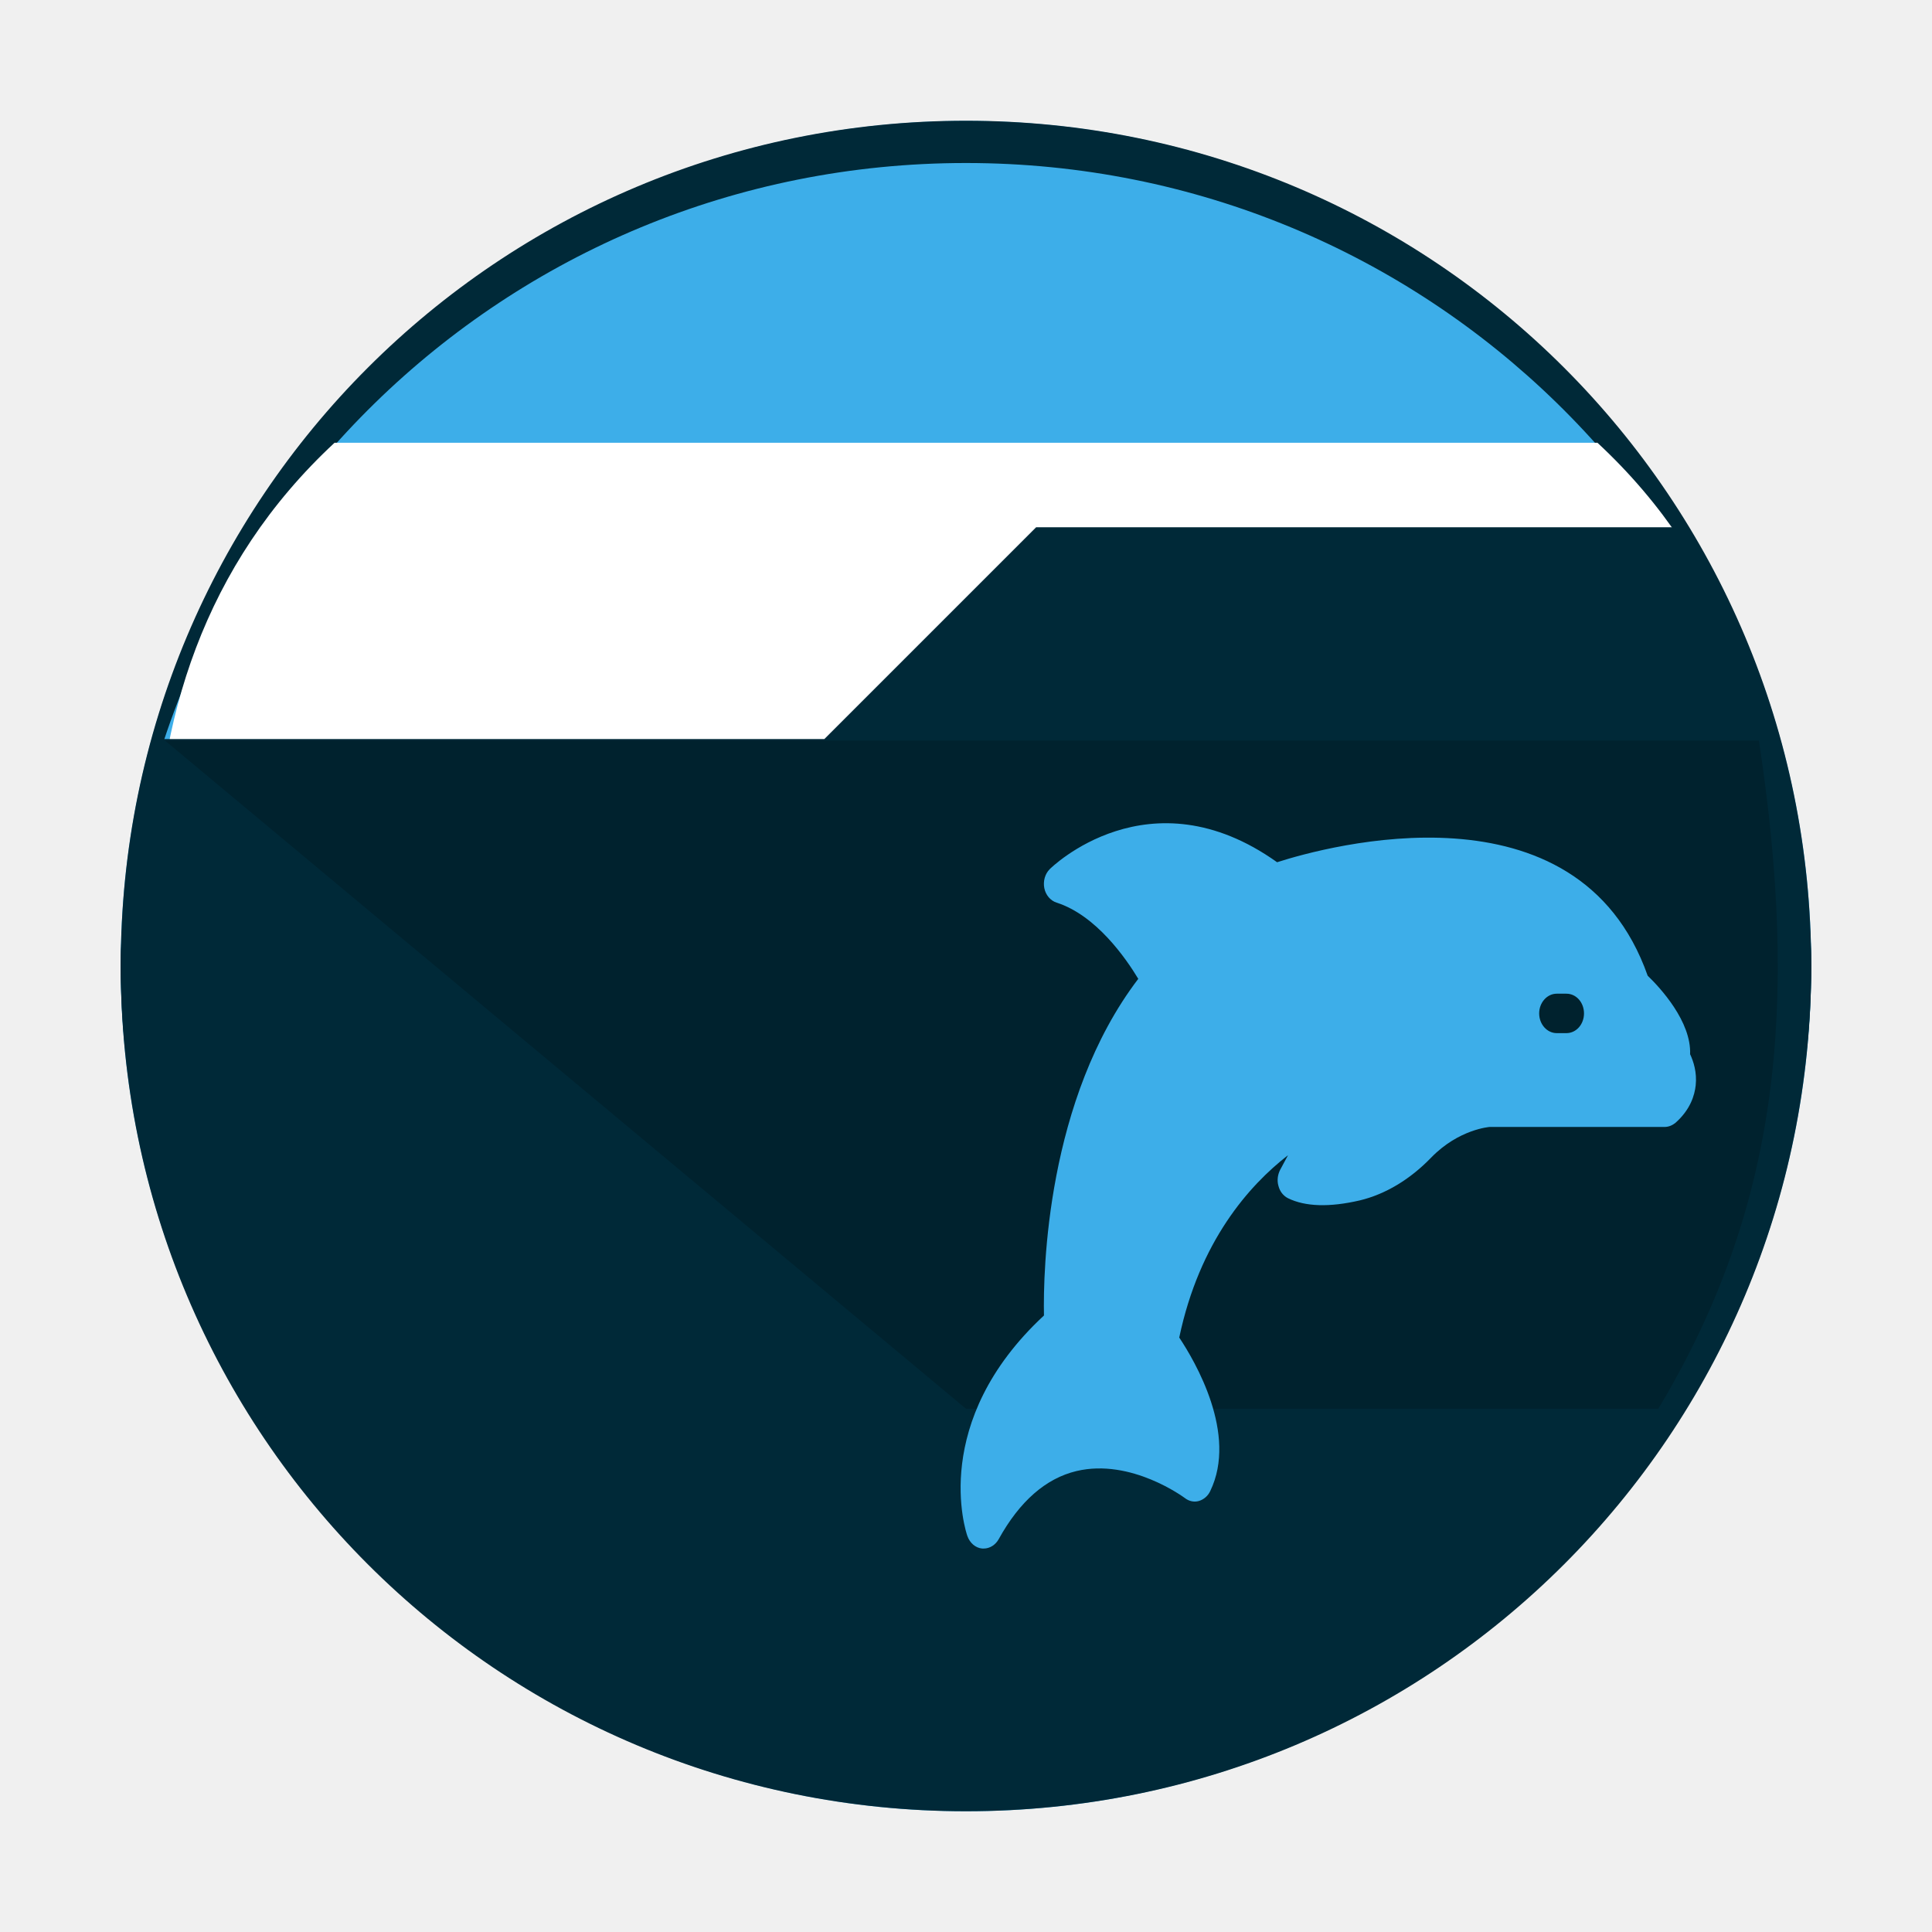
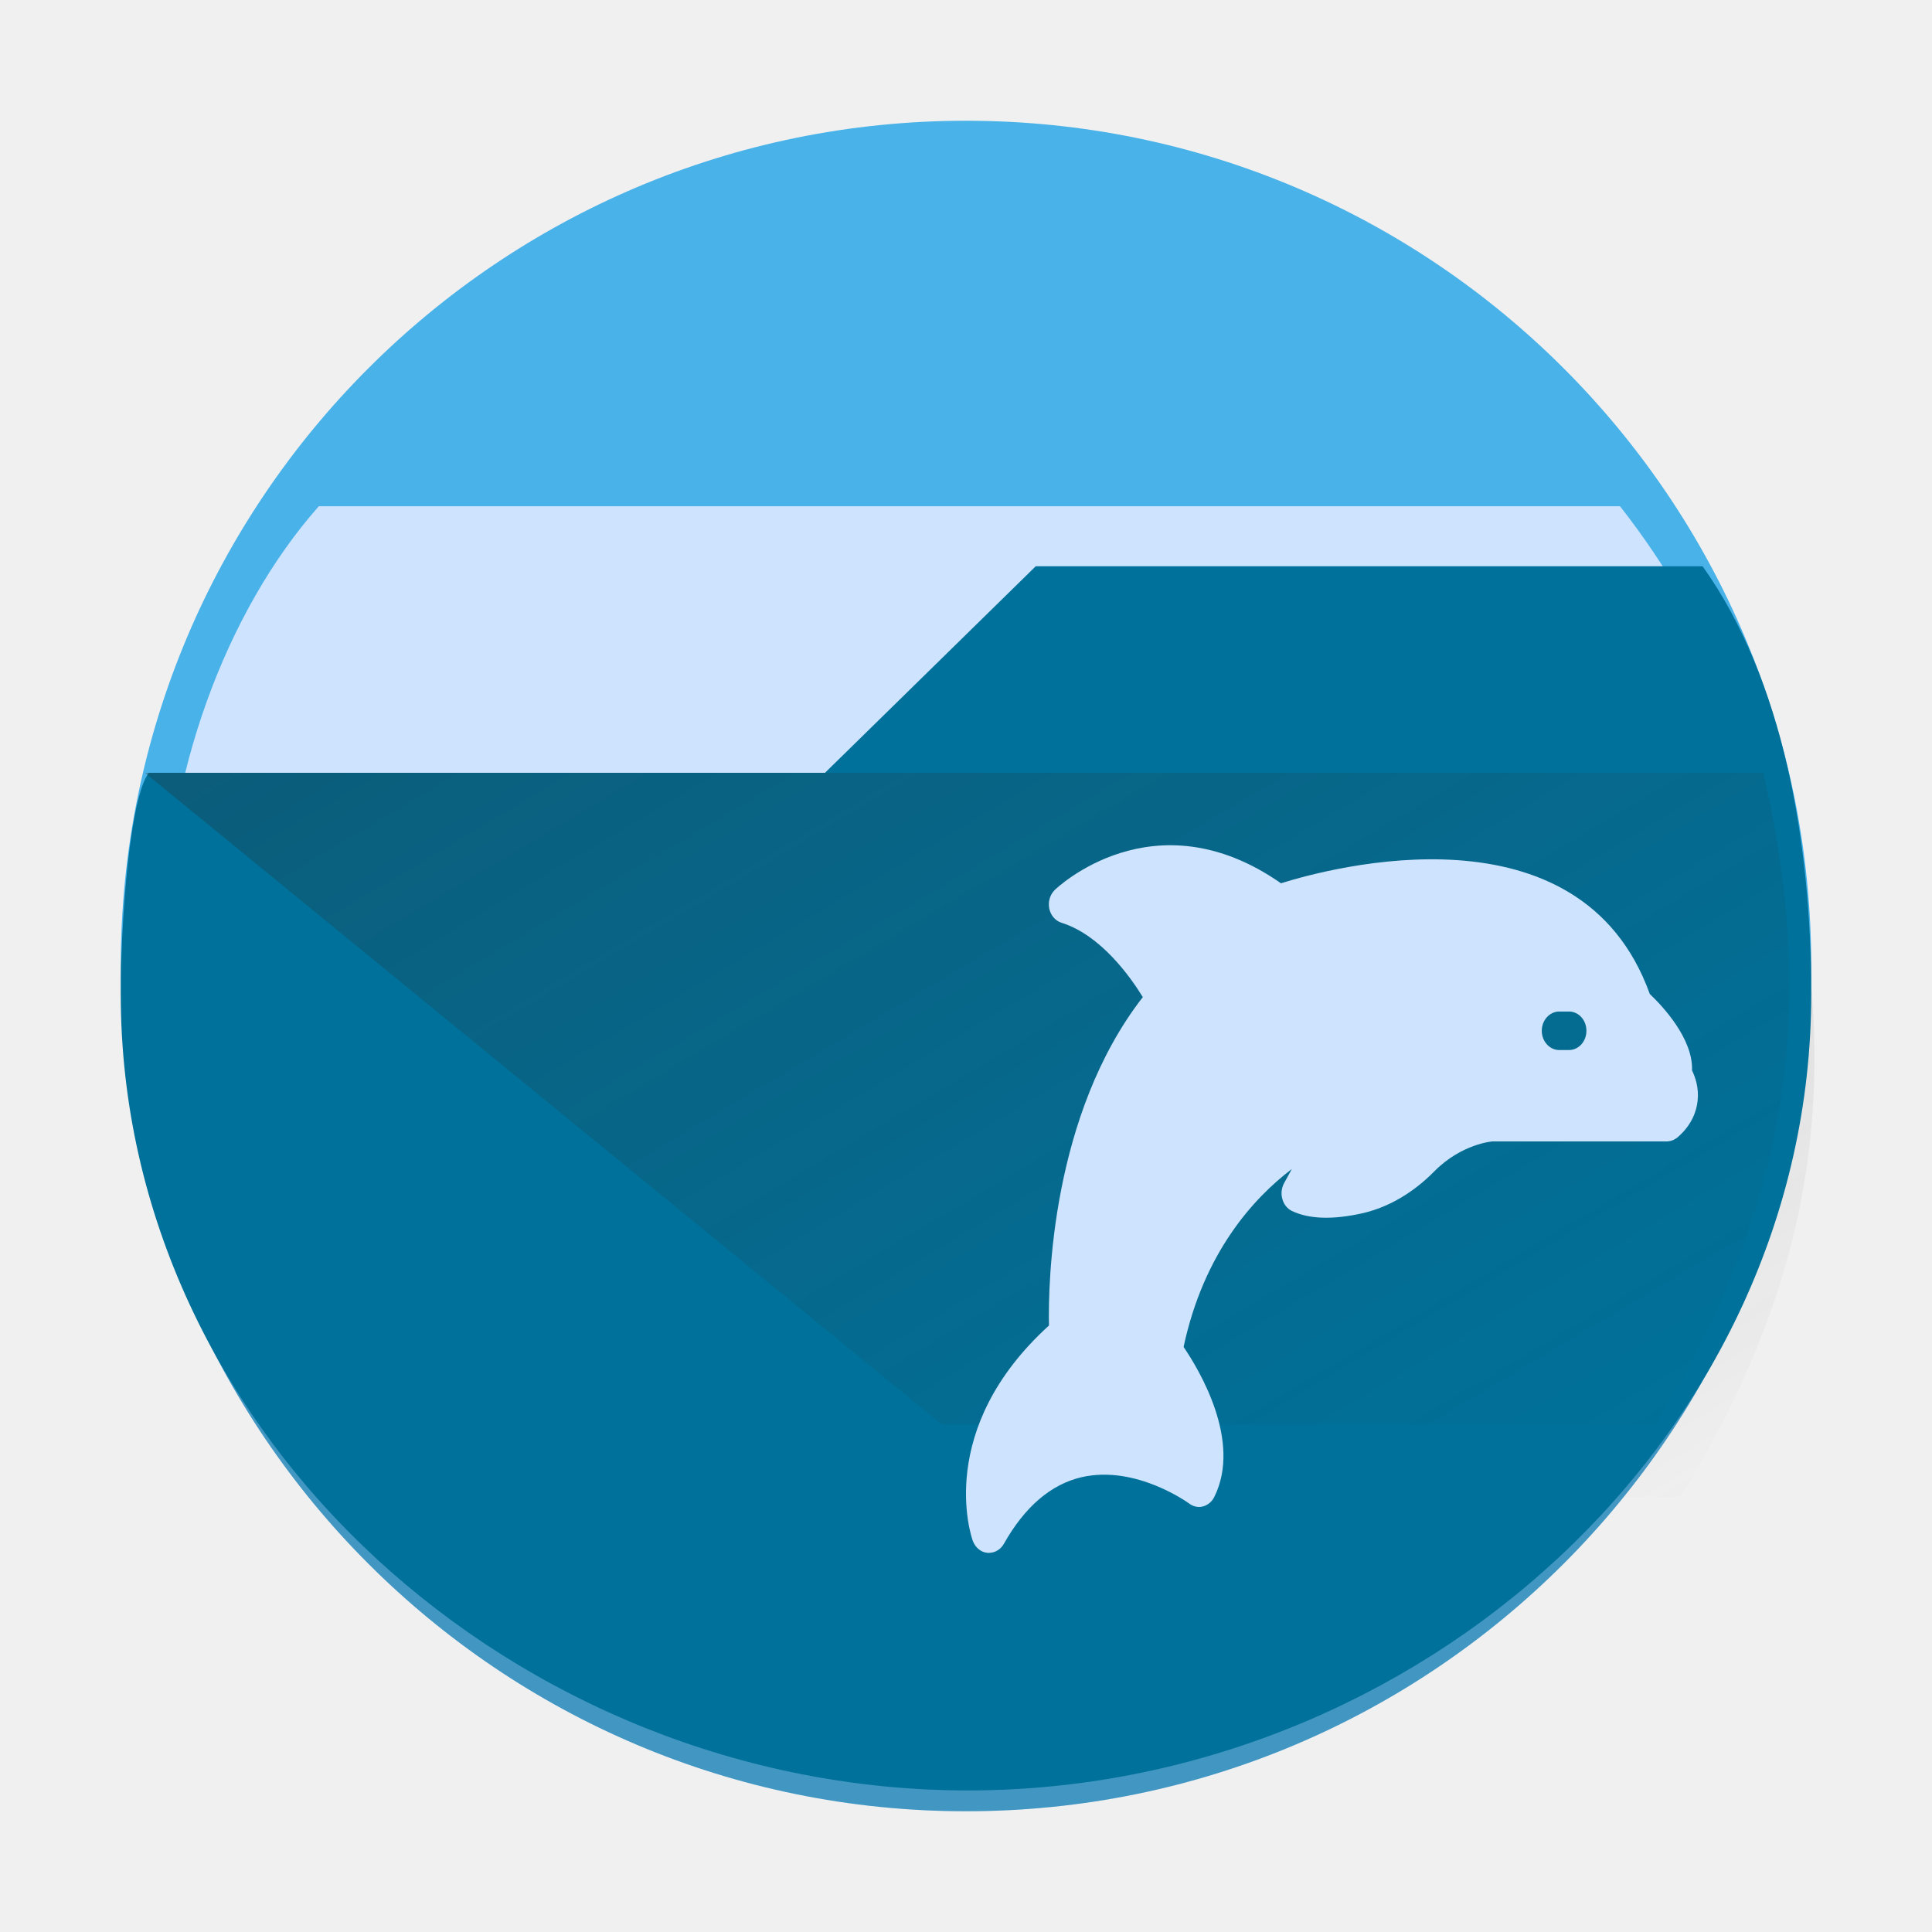
<svg xmlns="http://www.w3.org/2000/svg" xmlns:xlink="http://www.w3.org/1999/xlink" width="48" height="48" viewBox="0 0 48 48" id="svg8694" version="1.1">
  <style id="current-color-scheme" type="text/css">.ColorScheme-Highlight { color:#3daee9; }
</style>
  <defs id="defs8696">
    <linearGradient gradientTransform="matrix(1.049963,0,0,1.049904,-452.985,510.4244)" gradientUnits="userSpaceOnUse" x2="426.695" y2="499.921" y1="547.675" id="a-6" x1="389.32">
      <stop stop-color="#18222a" style="stop-color:#1e2b35;stop-opacity:1" id="stop216" />
      <stop stop-color="#566069" offset="1" style="stop-color:#6d7983;stop-opacity:1" id="stop218" />
    </linearGradient>
-     <linearGradient xlink:href="#linearGradient4393" id="linearGradient668" gradientUnits="userSpaceOnUse" gradientTransform="matrix(2.583334,0,0,2.052074,4.000029,-1086.11)" x1="5.419" y1="1037.717" x2="12.387" y2="1057.697" />
    <linearGradient id="linearGradient4393">
-       <stop style="stop-color:#000000;stop-opacity:1;" offset="0" id="stop4395" />
-       <stop style="stop-color:#000000;stop-opacity:1;" offset="1" id="stop4397" />
+       <stop style="stop-color:#262626;stop-opacity:1;" offset="0" id="stop4395" />
+       <stop style="stop-color:#353535;stop-opacity:0.004" offset="1" id="stop4397" />
    </linearGradient>
+     <linearGradient id="h" gradientUnits="userSpaceOnUse" x1="17" x2="38.141" xlink:href="#a" y1="17" y2="38.141" gradientTransform="matrix(1.05,0,0,1.05,-1.199998,1035.162)" />
+     <linearGradient id="a">
+       <stop offset="0" stop-color="#292c2f" id="stop2" />
+       <stop offset="1" stop-opacity="0" id="stop4" />
+     </linearGradient>
+     <linearGradient id="b" gradientTransform="matrix(3,0,0,2.939995,-1271.614,-492.831)" gradientUnits="userSpaceOnUse" x1="428.371" x2="428.371" y1="530.798" y2="525.798">
+       <stop offset="0" stop-color="#da4453" id="stop7" />
+       <stop offset="1" stop-color="#fa4e5f" id="stop9" />
+     </linearGradient>
+     <linearGradient id="e" gradientUnits="userSpaceOnUse" x1="29" x2="29" y1="17" y2="31" gradientTransform="matrix(1.05,0,0,1.05,-1.199998,1035.162)">
+       <stop offset="0" stop-color="#31363b" id="stop22" />
+       <stop offset="1" stop-color="#4d4d4d" id="stop24" />
+     </linearGradient>
+     <linearGradient id="f" gradientUnits="userSpaceOnUse" x1="26" x2="26" y1="17" y2="31" gradientTransform="matrix(1.05,0,0,1.05,-1.199998,1035.162)">
+       <stop offset="0" stop-color="#7f8c8d" id="stop27" />
+       <stop offset="1" stop-color="#afb0b3" id="stop29" />
+     </linearGradient>
+     <linearGradient id="i" gradientUnits="userSpaceOnUse" x1="25" x2="41.564" xlink:href="#a" y1="17" y2="33.564" gradientTransform="matrix(1.05,0,0,1.05,-1.199998,1035.162)" />
+     <linearGradient id="d" gradientUnits="userSpaceOnUse" x1="32" x2="32" y1="31" y2="17" gradientTransform="matrix(1.05,0,0,1.05,-1.199998,1035.162)">
+       <stop offset="0" stop-color="#afb0b3" id="stop17" />
+       <stop offset="1" stop-color="#bdc3c7" id="stop19" />
+     </linearGradient>
+     <linearGradient id="c" gradientUnits="userSpaceOnUse" x1="34" x2="34" y1="31" y2="17" gradientTransform="matrix(1.05,0,0,1.05,-1.199998,1035.162)">
+       <stop offset="0" stop-color="#4d4d4d" id="stop12" />
+       <stop offset="1" stop-color="#585858" id="stop14" />
+     </linearGradient>
+     <linearGradient xlink:href="#linearGradient4393" id="linearGradient1695" gradientUnits="userSpaceOnUse" gradientTransform="matrix(2.571091,0,0,2.002004,4.128594,-1031.278)" x1="5.419" y1="1037.717" x2="15.577" y2="1050.991" />
+     <linearGradient xlink:href="#linearGradient4393" id="linearGradient668" gradientUnits="userSpaceOnUse" gradientTransform="matrix(2.571091,0,0,2.002004,3.500503,-1033.074)" x1="5.419" y1="1037.717" x2="15.577" y2="1050.991" />
  </defs>
  <g id="layer1" transform="translate(0,-1036.362)">
-     <rect width="41.999" x="-44.999" y="1039.366" rx="20.999" height="41.996" transform="scale(-1,1)" style="stroke-opacity:0.55;stroke-width:2.94;fill:currentColor;overflow:visible;display:inline;" id="rect223" ry="20.998" class="ColorScheme-Highlight" />
-     <path style="display:inline;overflow:visible;opacity:1;fill:#002938;fill-opacity:1;stroke-width:2.94;stroke-opacity:0.55" d="m 3.013,1059.839 c -0.004,0.175 -0.013,0.349 -0.013,0.525 0,11.633 9.366,20.998 20.999,20.998 11.634,0 20.999,-9.365 20.999,-20.998 0,-0.176 -0.008,-0.349 -0.013,-0.525 -0.277,11.388 -9.534,20.473 -20.987,20.473 -11.457,0 -20.709,-9.085 -20.987,-20.473" id="path225" />
-     <path d="M 3.013,1060.885 C 3.009,1060.71 3,1060.537 3,1060.36 c 0,-11.633 9.366,-20.998 20.999,-20.998 11.634,0 20.999,9.365 20.999,20.998 0,0.176 -0.008,0.35 -0.013,0.525 -0.277,-11.388 -9.534,-20.473 -20.987,-20.473 -11.457,0 -20.709,9.085 -20.987,20.473" style="display:inline;overflow:visible;opacity:1;fill:#002938;fill-opacity:1;stroke-width:2.94;stroke-opacity:0.55" id="path229" />
-     <path id="rect1078-6" style="fill:#ffffff;fill-opacity:1;stroke:none;stroke-width:1.569" d="m 8.312,1047.362 c -3.254,3.023 -4.446,6.92 -4.446,10.955 2.556e-4,2.436 0.655,4.841 1.918,7.045 H 42.216 c 1.263,-2.204 1.918,-4.609 1.918,-7.045 -2.98e-4,-4.035 -1.192,-7.932 -4.446,-10.955 z" />
-     <path id="path1076-3-7" style="fill:#002938;fill-opacity:1;stroke:none;stroke-width:0.874px;stroke-linecap:butt;stroke-linejoin:miter;stroke-opacity:1" d="m 25.742,1049.462 -5.261,5.261 H 3.977 c -0.477,0.639 -0.977,3.756 -0.977,5.639 9.83e-5,11.237 9.81,20.276 21.047,20.276 11.237,0 20.953,-9.039 20.953,-20.276 -4.03e-4,-3.832 -1.7,-9 -3.428,-10.9 z" />
-     <path style="opacity:0.181;fill:url(#linearGradient668);fill-opacity:1;fill-rule:evenodd;stroke:none;stroke-width:2.302px;stroke-linecap:butt;stroke-linejoin:miter;stroke-opacity:1" d="m 4.1,1054.762 19.9,16.6 h 17.2 c 3,-5 3.5,-10 2.5,-16.6 z" id="path4152-2" />
-     <path d="m 41.99,1062.559 c 0.035,-0.814 -0.739,-1.652 -1.054,-1.956 -1.74,-4.937 -7.987,-3.211 -9.207,-2.819 -3.178,-2.265 -5.626,0.147 -5.648,0.171 -0.118,0.117 -0.17,0.3 -0.135,0.475 0.035,0.171 0.153,0.309 0.306,0.358 0.979,0.314 1.718,1.378 2.028,1.893 -2.282,2.995 -2.365,7.265 -2.343,8.364 -2.846,2.642 -1.945,5.363 -1.902,5.481 0.061,0.171 0.201,0.294 0.367,0.309 0.012,0 0.026,0 0.039,0 0.149,0 0.293,-0.09 0.372,-0.234 0.52,-0.941 1.172,-1.51 1.932,-1.691 1.36,-0.324 2.68,0.662 2.693,0.671 0.1,0.078 0.227,0.108 0.35,0.072 0.118,-0.036 0.223,-0.123 0.28,-0.246 0.686,-1.417 -0.376,-3.221 -0.77,-3.814 0.503,-2.393 1.736,-3.78 2.702,-4.53 l -0.197,0.367 c -0.061,0.123 -0.079,0.264 -0.04,0.397 0.035,0.138 0.122,0.246 0.236,0.304 0.428,0.21 1.027,0.231 1.788,0.054 0.634,-0.153 1.246,-0.52 1.771,-1.064 0.686,-0.706 1.451,-0.76 1.451,-0.76 h 4.346 c 0.101,0 0.192,-0.039 0.271,-0.102 0.372,-0.329 0.476,-0.686 0.503,-0.931 0.035,-0.324 -0.056,-0.599 -0.139,-0.775 z m -3.073,-0.529 h -0.24 c -0.24,0 -0.437,-0.219 -0.437,-0.49 0,-0.27 0.197,-0.49 0.437,-0.49 h 0.24 c 0.245,0 0.437,0.219 0.437,0.49 0,0.27 -0.192,0.49 -0.437,0.49 z" id="path49-5-3-5" style="stroke-width:0.045;fill-opacity:1;fill:currentColor;" class="ColorScheme-Highlight" />
+     <circle cx="24" cy="1060.362" id="circle39" r="21" style="fill:#49b2e9;fill-opacity:1" />
+     <path d="m 44.977,1059.751 a 21,21 0 0 1 -20.977,20.561 21,21 0 0 1 -20.977,-20.389 21,21 0 0 0 -0.023,0.439 21,21 0 0 0 21,21 21,21 0 0 0 21,-21 21,21 0 0 0 -0.023,-0.611 z" fill="#232629" opacity="0.2" id="path55" style="stroke-width:1.05" />
+     <path id="rect1078-6-7-0" style="fill:#cde3fe;fill-opacity:1;stroke:none;stroke-width:1.546" d="m 7.921,1048.939 c -2.324,2.625 -3.826,6.751 -3.826,10.688 2.54e-4,2.376 0.652,4.723 1.909,6.872 h 36.259 c 1.257,-2.15 1.909,-4.497 1.909,-6.872 -3.02e-4,-3.937 -1.624,-7.761 -3.924,-10.688 z" />
+     <path style="opacity:0.3;fill:url(#linearGradient1695);fill-opacity:1;fill-rule:evenodd;stroke:none;stroke-width:2.269px;stroke-linecap:butt;stroke-linejoin:miter;stroke-opacity:1" d="m 4.228,1057.359 19.806,16.195 h 17.716 c 2.986,-4.878 4.18,-9.757 2.687,-16.195 z" id="path4152-2-5-9" />
+     <path id="path1076-3-7-6" style="fill:#00719a;fill-opacity:1;stroke:none;stroke-width:0.862px;stroke-linecap:butt;stroke-linejoin:miter;stroke-opacity:1" d="m 25.733,1050.43 -5.236,5.132 H 3.697 c -0.475,0.624 -0.697,3.664 -0.697,5.502 9.7e-5,10.963 9.863,19.781 21.047,19.781 11.184,0 20.953,-8.818 20.953,-19.781 -4.02e-4,-3.738 -0.682,-7.805 -2.7,-10.634 z" />
+     <path style="opacity:0.3;fill:url(#linearGradient668);fill-opacity:1;fill-rule:evenodd;stroke:none;stroke-width:2.269px;stroke-linecap:butt;stroke-linejoin:miter;stroke-opacity:1" d="m 3.6,1055.562 19.806,16.195 h 17.716 c 2.986,-4.878 4.18,-9.757 2.687,-16.195 z" id="path4152-2" />
+     <path d="m 42.038,1062.966 c 0.035,-0.794 -0.735,-1.611 -1.049,-1.908 -1.732,-4.817 -7.949,-3.133 -9.163,-2.751 -3.163,-2.209 -5.6,0.144 -5.622,0.167 -0.117,0.115 -0.17,0.293 -0.135,0.464 0.035,0.167 0.152,0.302 0.305,0.35 0.975,0.306 1.71,1.344 2.019,1.847 -2.271,2.922 -2.354,7.087 -2.332,8.159 -2.833,2.578 -1.936,5.232 -1.893,5.347 0.061,0.167 0.2,0.287 0.366,0.301 0.012,0 0.026,0 0.039,0 0.148,0 0.292,-0.086 0.37,-0.228 0.518,-0.918 1.166,-1.473 1.923,-1.65 1.353,-0.316 2.667,0.645 2.68,0.654 0.1,0.074 0.226,0.106 0.348,0.069 0.118,-0.034 0.222,-0.12 0.278,-0.241 0.683,-1.382 -0.374,-3.142 -0.766,-3.72 0.5,-2.335 1.727,-3.688 2.689,-4.42 l -0.196,0.358 c -0.061,0.12 -0.078,0.258 -0.039,0.387 0.035,0.134 0.122,0.24 0.235,0.296 0.426,0.205 1.022,0.226 1.78,0.052 0.631,-0.149 1.24,-0.507 1.762,-1.037 0.683,-0.689 1.445,-0.742 1.445,-0.742 h 4.325 c 0.1,0 0.191,-0.037 0.27,-0.099 0.37,-0.321 0.474,-0.67 0.5,-0.909 0.035,-0.317 -0.056,-0.584 -0.139,-0.756 z m -3.059,-0.516 h -0.239 c -0.239,0 -0.435,-0.214 -0.435,-0.478 0,-0.264 0.196,-0.479 0.435,-0.479 h 0.239 c 0.244,0 0.435,0.214 0.435,0.479 0,0.264 -0.191,0.478 -0.435,0.478 z" id="path49-5-3-5-3-3-2" style="color:#3daee9;fill:#cde3fe;fill-opacity:1;stroke-width:0.045" class="ColorScheme-Highlight" />
  </g>
</svg>
